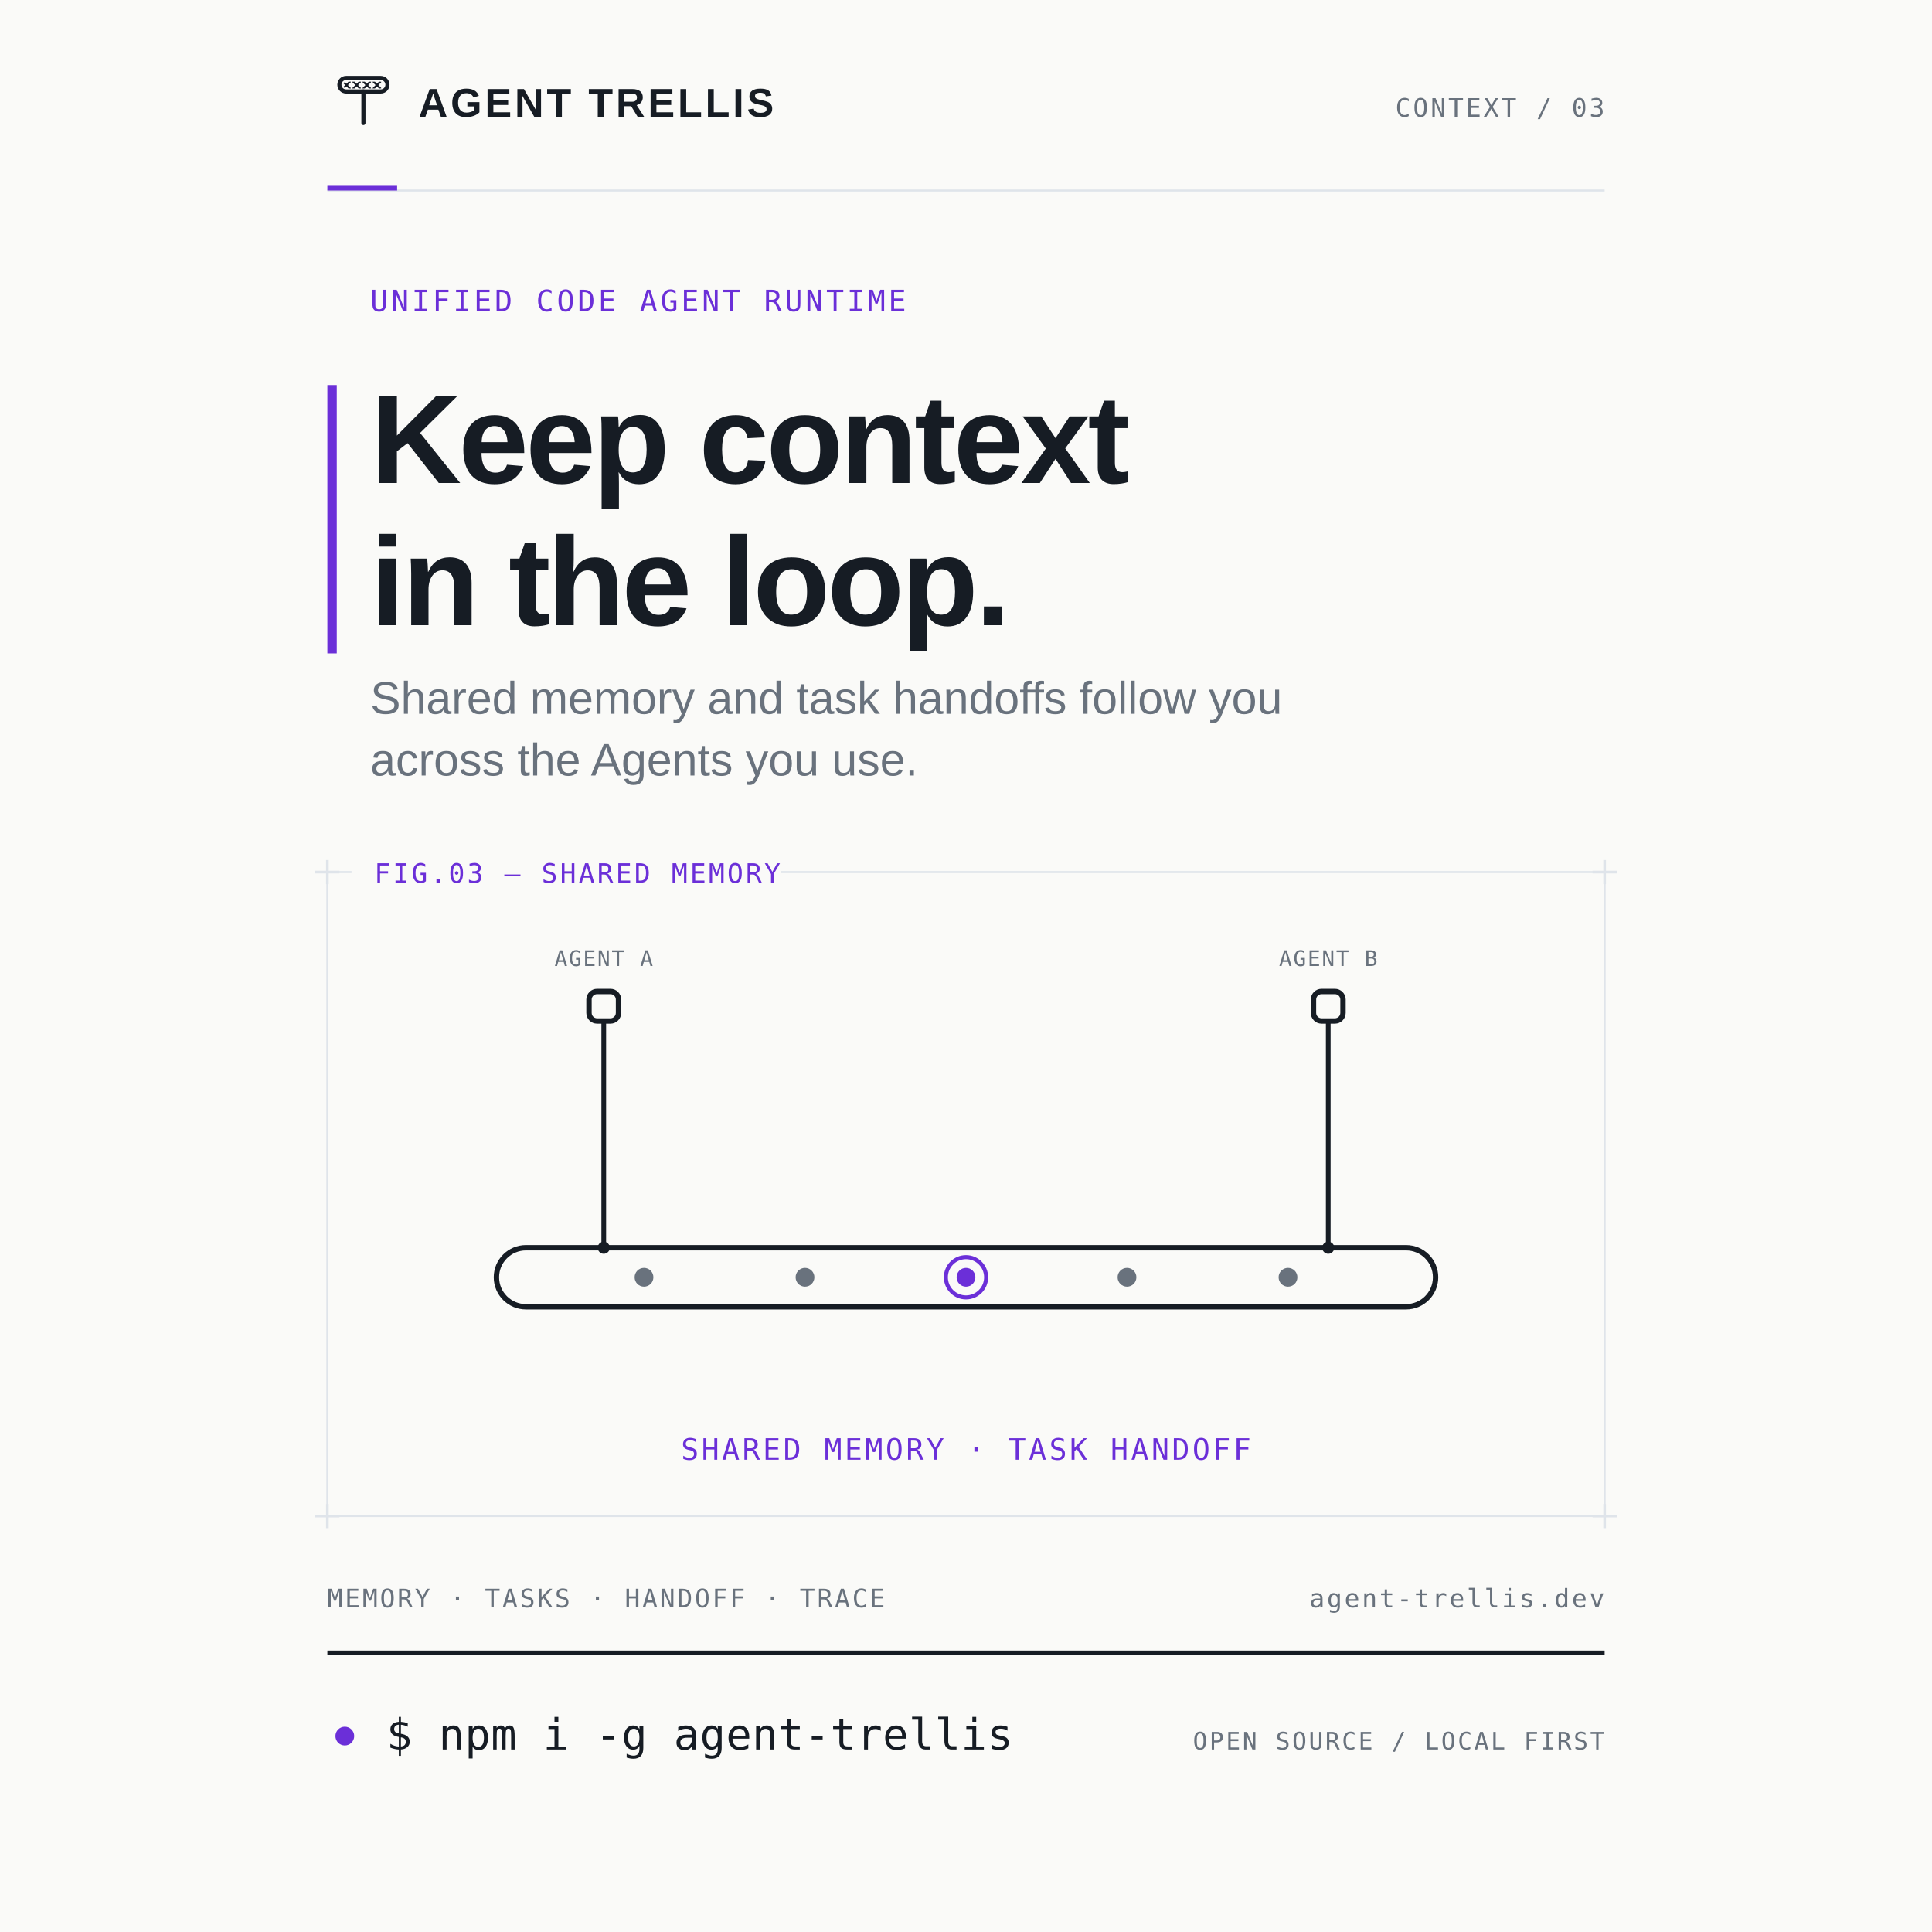
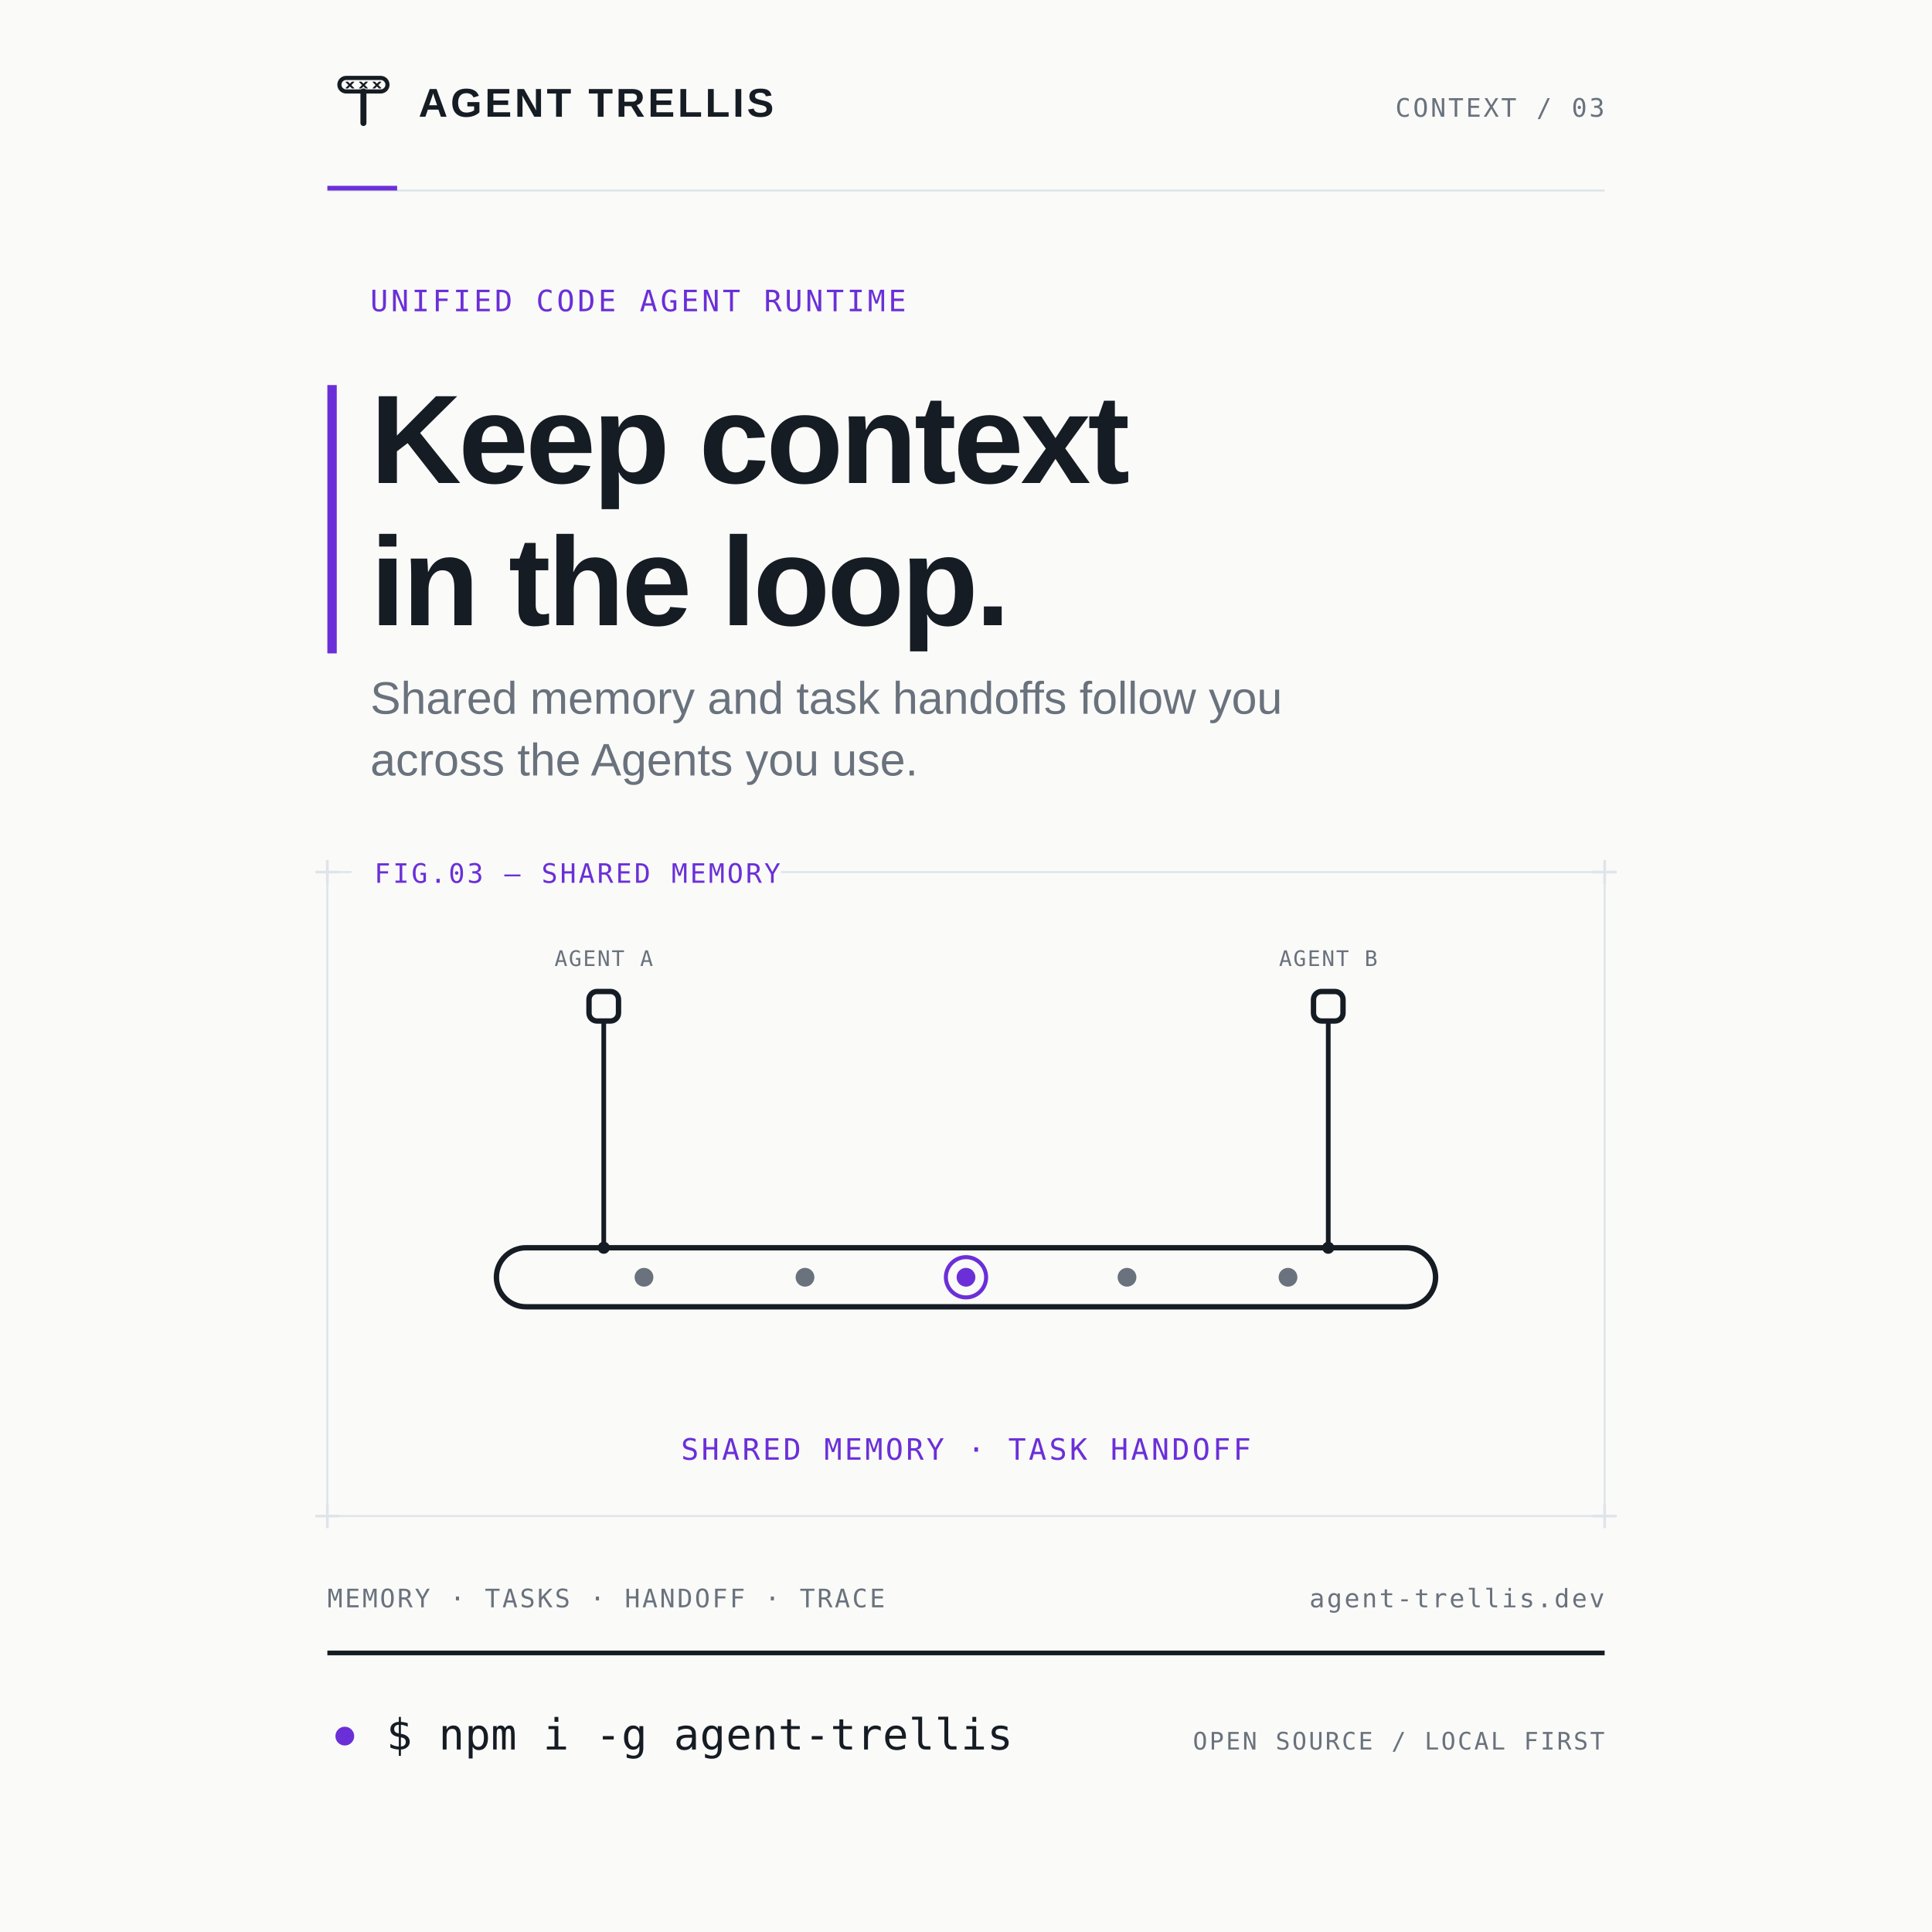
<svg xmlns="http://www.w3.org/2000/svg" width="1440" height="1440" viewBox="0 0 1440 1440">
  <rect width="1440" height="1440" fill="#fafaf8" />
  <g transform="translate(180 0)">
    <g transform="translate(64 48) scale(0.56)" fill="none" stroke="#161c24" stroke-linecap="round">
      <defs>
        <clipPath id="v3-beam-64-48">
          <rect x="21" y="23" width="54" height="9" rx="4.5" />
        </clipPath>
      </defs>
      <rect x="16" y="18" width="64" height="18" rx="9" stroke-width="5.5" />
      <g stroke-width="2.6" clip-path="url(#v3-beam-64-48)">
-         <path d="M-60 32 L-51 23" />
-         <path d="M-60 23 L-51 32" />
+         <path d="M-64.5 32 L-55.5 23" />
+         <path d="M-64.5 23 L-55.5 32" />
        <path d="M-46.5 32 L-37.5 23" />
        <path d="M-46.5 23 L-37.5 32" />
-         <path d="M-33 32 L-24 23" />
-         <path d="M-33 23 L-24 32" />
-         <path d="M-19.5 32 L-10.5 23" />
-         <path d="M-19.5 23 L-10.5 32" />
-         <path d="M-6 32 L3 23" />
-         <path d="M-6 23 L3 32" />
+         <path d="M-28.5 32 L-19.5 23" />
+         <path d="M-28.5 23 L-19.5 32" />
+         <path d="M-10.5 32 L-1.5 23" />
+         <path d="M-10.5 23 L-1.5 32" />
        <path d="M7.5 32 L16.5 23" />
        <path d="M7.5 23 L16.5 32" />
-         <path d="M21 32 L30 23" />
-         <path d="M21 23 L30 32" />
-         <path d="M34.5 32 L43.5 23" />
-         <path d="M34.5 23 L43.5 32" />
-         <path d="M48 32 L57 23" />
-         <path d="M48 23 L57 32" />
+         <path d="M25.5 32 L34.5 23" />
+         <path d="M25.5 23 L34.5 32" />
+         <path d="M43.5 32 L52.5 23" />
+         <path d="M43.5 23 L52.5 32" />
        <path d="M61.5 32 L70.5 23" />
        <path d="M61.5 23 L70.5 32" />
-         <path d="M75 32 L84 23" />
-         <path d="M75 23 L84 32" />
-         <path d="M88.5 32 L97.5 23" />
-         <path d="M88.5 23 L97.5 32" />
-         <path d="M102 32 L111 23" />
-         <path d="M102 23 L111 32" />
+         <path d="M79.5 32 L88.5 23" />
+         <path d="M79.5 23 L88.5 32" />
+         <path d="M97.5 32 L106.5 23" />
+         <path d="M97.5 23 L106.5 32" />
+         <path d="M115.5 32 L124.5 23" />
+         <path d="M115.5 23 L124.5 32" />
      </g>
-       <path d="M48 36 V78" stroke-width="5.5" />
+       <path d="M48 36 V78" stroke-width="8" />
    </g>
    <text x="132" y="87" text-anchor="start" font-family="Helvetica Neue, PingFang SC, Arial, sans-serif" font-size="30" font-weight="700" letter-spacing="2.2" fill="#161c24">AGENT TRELLIS</text>
    <text x="1016" y="87" text-anchor="end" font-family="Menlo, SFMono-Regular, monospace" font-size="19" font-weight="400" letter-spacing="1.7" fill="#69727d">CONTEXT / 03</text>
    <path d="M64 142 H1016" stroke="#dfe4ea" stroke-width="1.5" />
    <rect x="64" y="138.5" width="52" height="3.5" fill="#6b2fd8" />
    <text x="96" y="232" text-anchor="start" font-family="Menlo, SFMono-Regular, monospace" font-size="22" font-weight="400" letter-spacing="2.2" fill="#6b2fd8">UNIFIED CODE AGENT RUNTIME</text>
    <rect x="64" y="287" width="7" height="200" fill="#6b2fd8" />
    <text x="96" y="360" text-anchor="start" font-family="Helvetica Neue, PingFang SC, Arial, sans-serif" font-size="94" font-weight="800" letter-spacing="-2.2" fill="#161c24">Keep context</text>
    <text x="96" y="466" text-anchor="start" font-family="Helvetica Neue, PingFang SC, Arial, sans-serif" font-size="94" font-weight="800" letter-spacing="-2.2" fill="#161c24">in the loop.</text>
    <text x="96" y="532" text-anchor="start" font-family="Helvetica Neue, PingFang SC, Arial, sans-serif" font-size="34" font-weight="450" letter-spacing="0" fill="#69727d">Shared memory and task handoffs follow you</text>
    <text x="96" y="578" text-anchor="start" font-family="Helvetica Neue, PingFang SC, Arial, sans-serif" font-size="34" font-weight="450" letter-spacing="0" fill="#69727d">across the Agents you use.</text>
    <g>
      <rect x="64" y="650" width="952" height="480" fill="none" stroke="#dfe4ea" stroke-width="1.5" />
      <path d="M55 650 H73 M64 641 V659" fill="none" stroke="#dfe4ea" stroke-width="2" />
      <path d="M1007 650 H1025 M1016 641 V659" fill="none" stroke="#dfe4ea" stroke-width="2" />
      <path d="M55 1130 H73 M64 1121 V1139" fill="none" stroke="#dfe4ea" stroke-width="2" />
      <path d="M1007 1130 H1025 M1016 1121 V1139" fill="none" stroke="#dfe4ea" stroke-width="2" />
      <rect x="82" y="628" width="320" height="44" fill="#fafaf8" />
      <text x="99" y="658" text-anchor="start" font-family="Menlo, SFMono-Regular, monospace" font-size="20" font-weight="400" letter-spacing="1.8" fill="#6b2fd8">FIG.03 — SHARED MEMORY</text>
    </g>
    <g transform="translate(0 50)">
      <g>
        <rect x="259" y="689" width="22" height="22" rx="6" fill="none" stroke="#161c24" stroke-width="4" />
        <rect x="799" y="689" width="22" height="22" rx="6" fill="none" stroke="#161c24" stroke-width="4" />
        <text x="270" y="670" text-anchor="middle" font-family="Menlo, SFMono-Regular, monospace" font-size="16" font-weight="400" letter-spacing="1" fill="#69727d">AGENT A</text>
        <text x="810" y="670" text-anchor="middle" font-family="Menlo, SFMono-Regular, monospace" font-size="16" font-weight="400" letter-spacing="1" fill="#69727d">AGENT B</text>
        <path d="M270 711 V880 M810 711 V880" fill="none" stroke="#161c24" stroke-width="3.5" />
        <circle cx="270" cy="880" r="4.5" fill="#161c24" />
        <circle cx="810" cy="880" r="4.5" fill="#161c24" />
        <rect x="190" y="880" width="700" height="44" rx="22" fill="none" stroke="#161c24" stroke-width="4" />
        <g fill="#69727d">
          <circle cx="300" cy="902" r="7" />
          <circle cx="420" cy="902" r="7" />
          <circle cx="660" cy="902" r="7" />
          <circle cx="780" cy="902" r="7" />
        </g>
        <circle cx="540" cy="902" r="15" fill="none" stroke="#6b2fd8" stroke-width="3" />
        <circle cx="540" cy="902" r="7" fill="#6b2fd8" />
      </g>
    </g>
    <text x="540" y="1088" text-anchor="middle" font-family="Menlo, SFMono-Regular, monospace" font-size="22" font-weight="400" letter-spacing="2" fill="#6b2fd8">SHARED MEMORY · TASK HANDOFF</text>
    <text x="64" y="1198" text-anchor="start" font-family="Menlo, SFMono-Regular, monospace" font-size="19" font-weight="400" letter-spacing="1.6" fill="#69727d">MEMORY · TASKS · HANDOFF · TRACE</text>
    <text x="1016" y="1198" text-anchor="end" font-family="Menlo, SFMono-Regular, monospace" font-size="19" font-weight="400" letter-spacing="1.6" fill="#69727d">agent-trellis.dev</text>
    <path d="M64 1232 H1016" stroke="#161c24" stroke-width="3.5" />
    <circle cx="77" cy="1294" r="7" fill="#6b2fd8" />
    <text x="108" y="1304" text-anchor="start" font-family="Menlo, SFMono-Regular, monospace" font-size="32" font-weight="500" letter-spacing="0.2" fill="#161c24">$ npm i -g agent-trellis</text>
    <text x="1016" y="1304" text-anchor="end" font-family="Menlo, SFMono-Regular, monospace" font-size="18" font-weight="400" letter-spacing="1.5" fill="#69727d">OPEN SOURCE / LOCAL FIRST</text>
  </g>
</svg>
